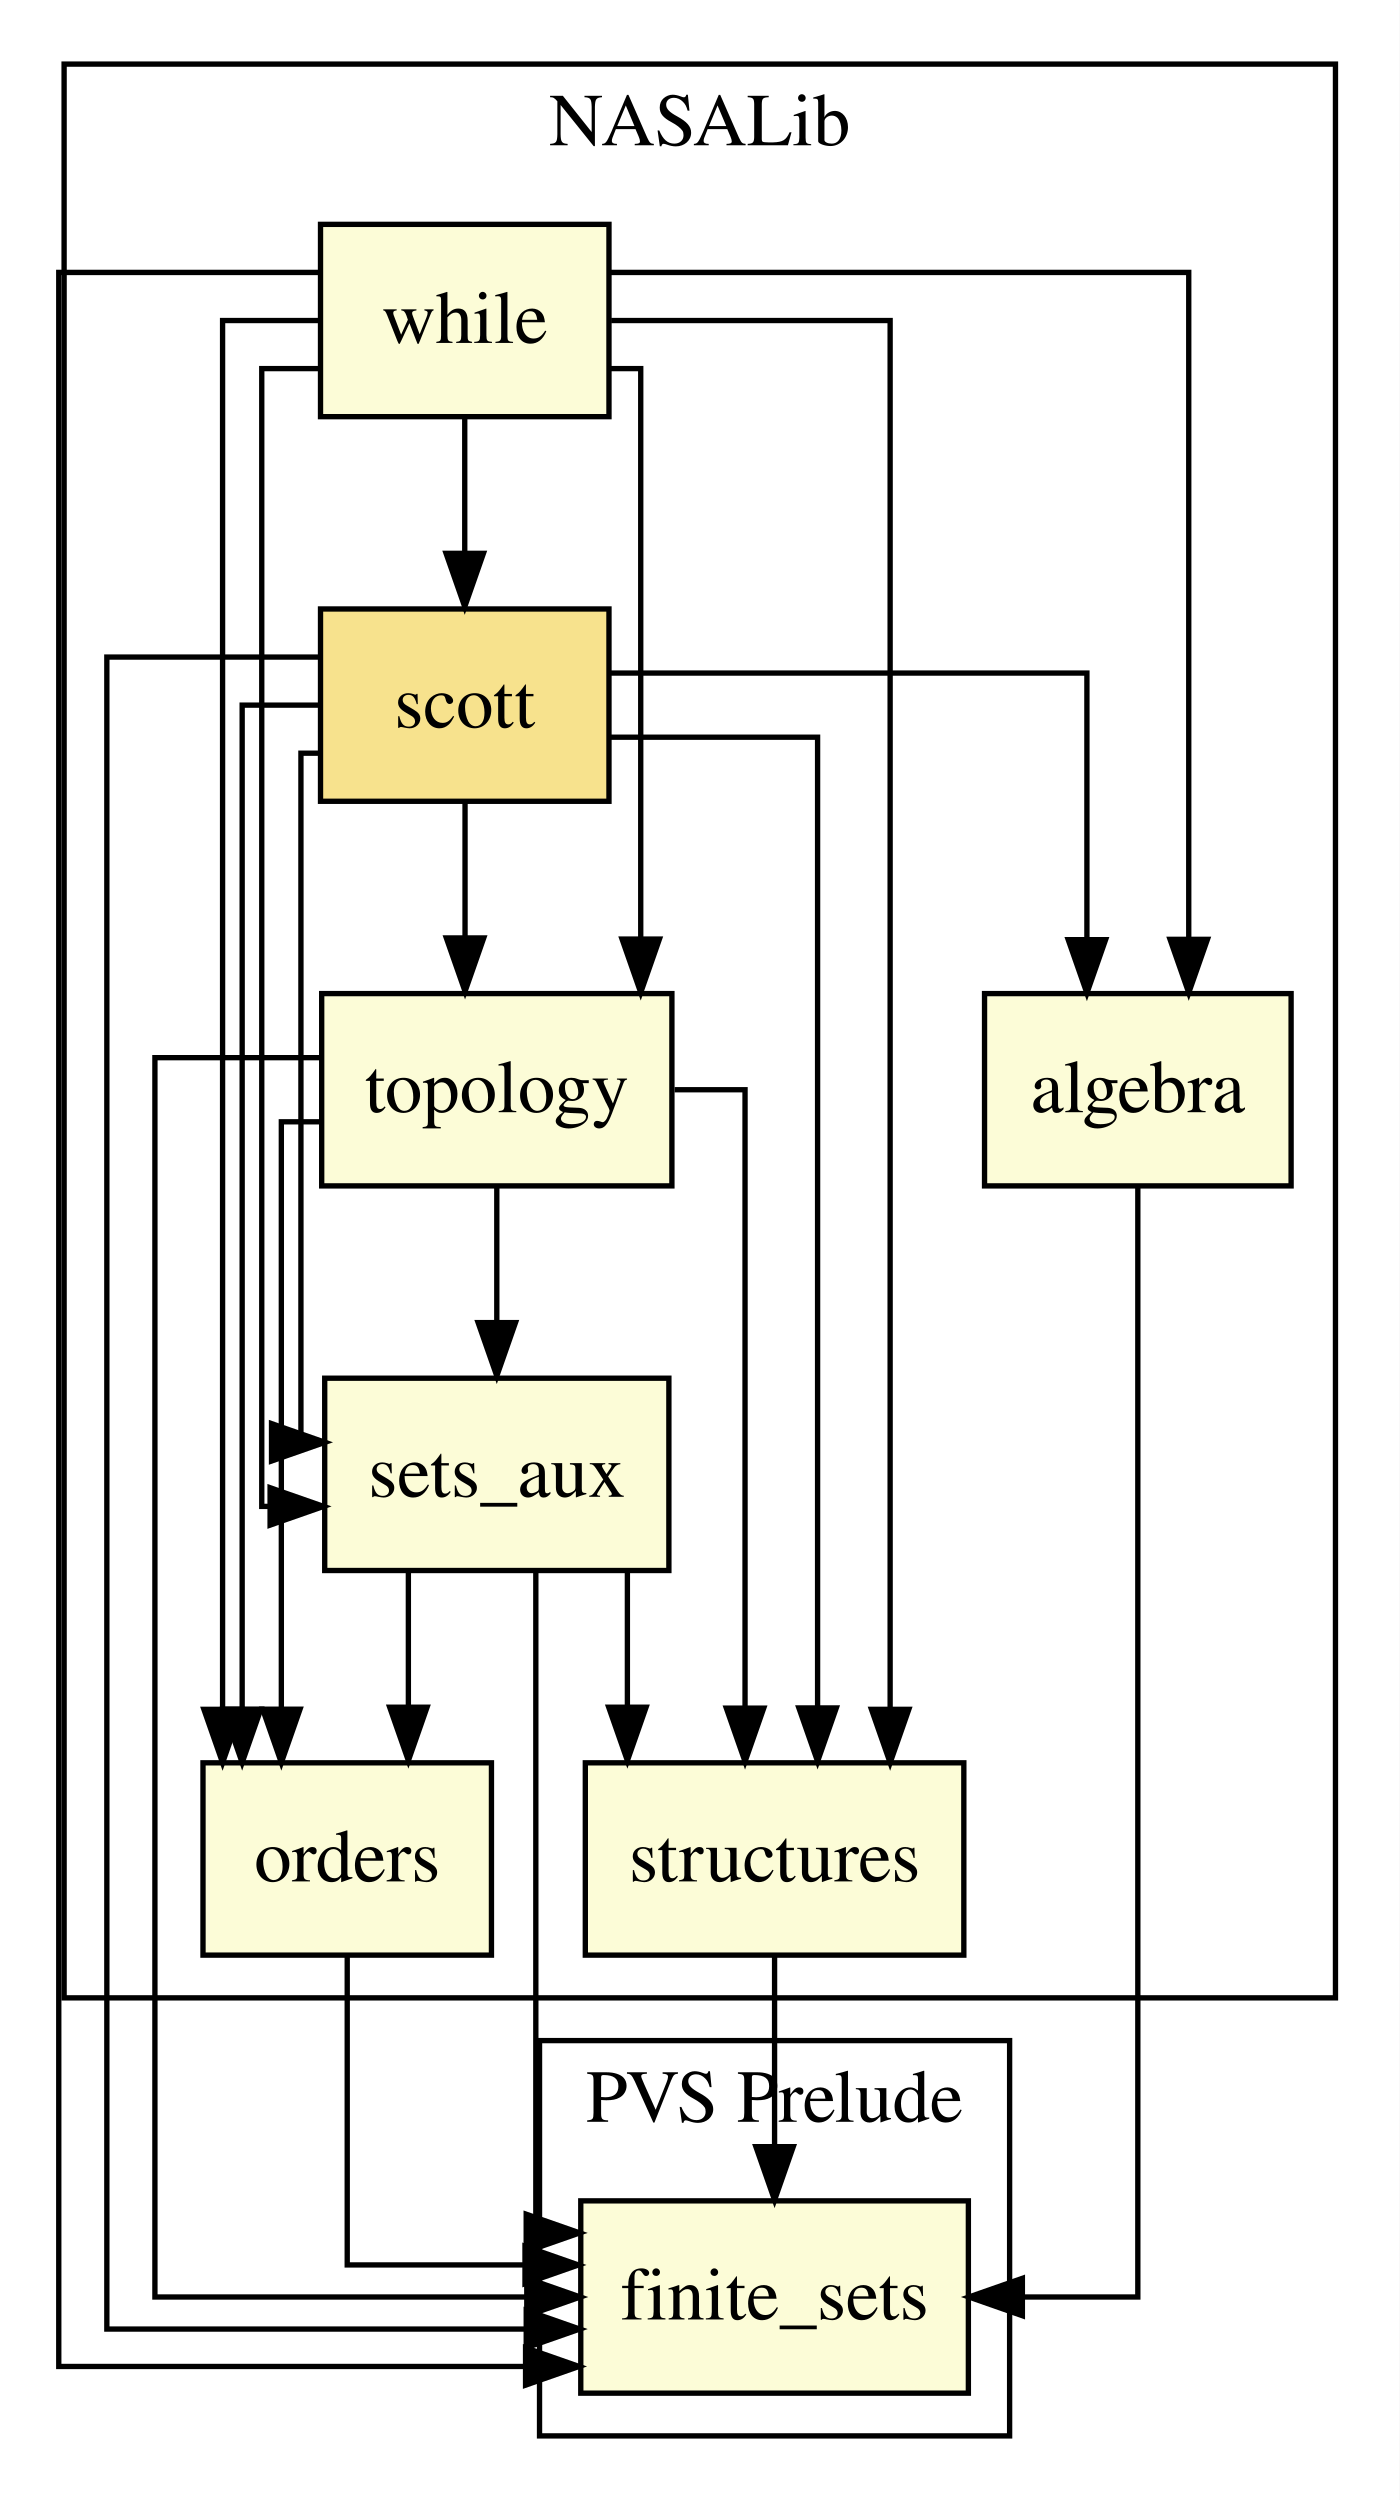
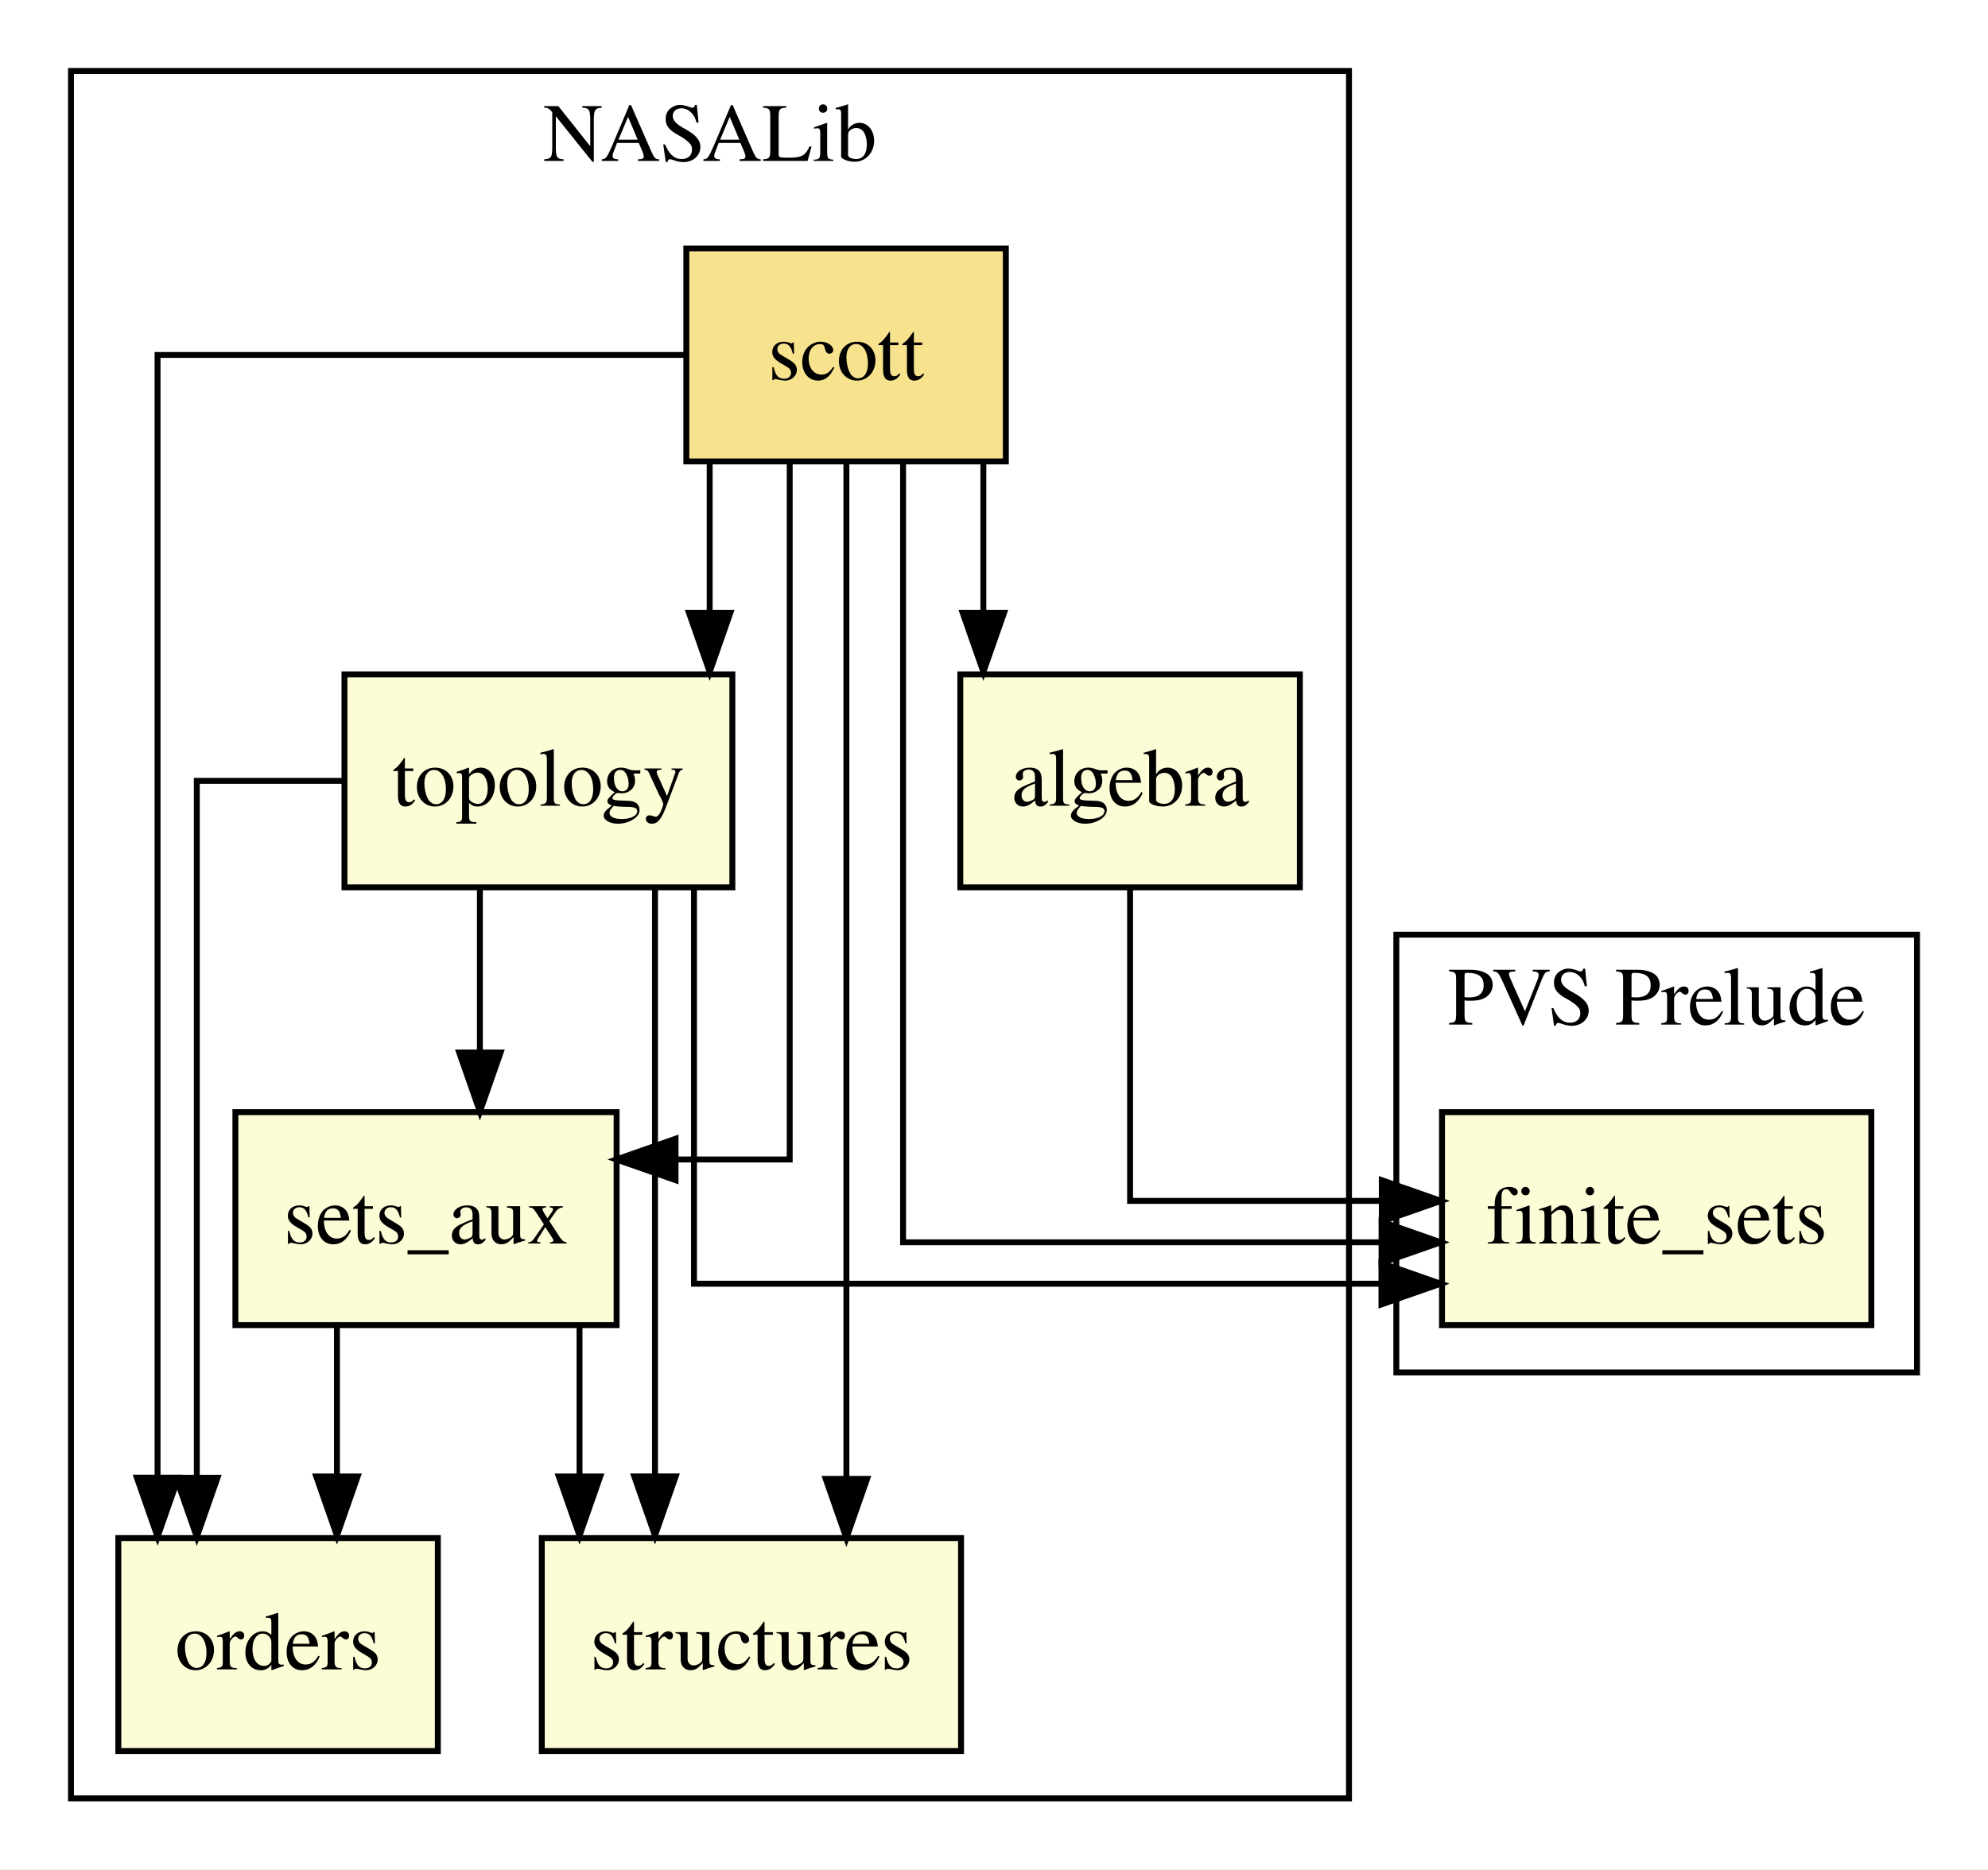
- <svg xmlns="http://www.w3.org/2000/svg" width="262pt" height="468pt" viewBox="0.00 0.00 262.00 468.00">
-   <g id="graph0" class="graph" transform="scale(1 1) rotate(0) translate(4 464)">
-     <polygon fill="#ffffff" stroke="transparent" points="-4,4 -4,-464 258,-464 258,4 -4,4" />
+ <svg xmlns="http://www.w3.org/2000/svg" width="336pt" height="316pt" viewBox="0.00 0.00 336.00 316.00">
+   <g id="graph0" class="graph" transform="scale(1 1) rotate(0) translate(4 312)">
+     <polygon fill="#ffffff" stroke="transparent" points="-4,4 -4,-312 332,-312 332,4 -4,4" />
    <g id="clust1" class="cluster">
-       <polygon fill="none" stroke="#000000" points="8,-90 8,-452 246,-452 246,-90 8,-90" />
-       <text text-anchor="middle" x="127" y="-436.8" font-family="Times,serif" font-size="14.00" fill="#000000">NASALib</text>
+       <polygon fill="none" stroke="#000000" points="8,-8 8,-300 224,-300 224,-8 8,-8" />
+       <text text-anchor="middle" x="116" y="-284.8" font-family="Times,serif" font-size="14.00" fill="#000000">NASALib</text>
    </g>
    <g id="clust2" class="cluster">
-       <polygon fill="none" stroke="#000000" points="97,-8 97,-82 185,-82 185,-8 97,-8" />
-       <text text-anchor="middle" x="141" y="-66.8" font-family="Times,serif" font-size="14.00" fill="#000000">PVS Prelude</text>
+       <polygon fill="none" stroke="#000000" points="232,-80 232,-154 320,-154 320,-80 232,-80" />
+       <text text-anchor="middle" x="276" y="-138.8" font-family="Times,serif" font-size="14.00" fill="#000000">PVS Prelude</text>
    </g>
    <g id="node1" class="node">
-       <polygon fill="#fcfcd7" stroke="#000000" points="237.694,-278 180.306,-278 180.306,-242 237.694,-242 237.694,-278" />
-       <text text-anchor="middle" x="209" y="-255.8" font-family="Times,serif" font-size="14.00" fill="#000000">algebra</text>
+       <polygon fill="#fcfcd7" stroke="#000000" points="215.694,-198 158.306,-198 158.306,-162 215.694,-162 215.694,-198" />
+       <text text-anchor="middle" x="187" y="-175.8" font-family="Times,serif" font-size="14.00" fill="#000000">algebra</text>
    </g>
-     <g id="node8" class="node">
-       <polygon fill="#fcfcd7" stroke="#000000" points="177.28,-52 104.72,-52 104.72,-16 177.28,-16 177.28,-52" />
-       <text text-anchor="middle" x="141" y="-29.8" font-family="Times,serif" font-size="14.00" fill="#000000">finite_sets</text>
+     <g id="node7" class="node">
+       <polygon fill="#fcfcd7" stroke="#000000" points="312.28,-124 239.72,-124 239.72,-88 312.28,-88 312.28,-124" />
+       <text text-anchor="middle" x="276" y="-101.8" font-family="Times,serif" font-size="14.00" fill="#000000">finite_sets</text>
    </g>
    <g id="edge1" class="edge">
-       <path fill="none" stroke="#000000" d="M209,-241.887C209,-188.259 209,-34 209,-34 209,-34 187.389,-34 187.389,-34" />
-       <polygon fill="#000000" stroke="#000000" points="187.389,-30.5 177.389,-34 187.389,-37.5 187.389,-30.5" />
+       <path fill="none" stroke="#000000" d="M187,-161.716C187,-140.679 187,-109 187,-109 187,-109 229.543,-109 229.543,-109" />
+       <polygon fill="#000000" stroke="#000000" points="229.543,-112.5 239.543,-109 229.543,-105.5 229.543,-112.5" />
    </g>
    <g id="node2" class="node">
-       <polygon fill="#fcfcd7" stroke="#000000" points="88,-134 34,-134 34,-98 88,-98 88,-134" />
-       <text text-anchor="middle" x="61" y="-111.8" font-family="Times,serif" font-size="14.00" fill="#000000">orders</text>
+       <polygon fill="#fcfcd7" stroke="#000000" points="70,-52 16,-52 16,-16 70,-16 70,-52" />
+       <text text-anchor="middle" x="43" y="-29.8" font-family="Times,serif" font-size="14.00" fill="#000000">orders</text>
+     </g>
+     <g id="node3" class="node">
+       <polygon fill="#f7e28d" stroke="#000000" points="166,-270 112,-270 112,-234 166,-234 166,-270" />
+       <text text-anchor="middle" x="139" y="-247.8" font-family="Times,serif" font-size="14.00" fill="#000000">scott</text>
    </g>
    <g id="edge2" class="edge">
-       <path fill="none" stroke="#000000" d="M61,-97.989C61,-75.515 61,-40 61,-40 61,-40 94.278,-40 94.278,-40" />
-       <polygon fill="#000000" stroke="#000000" points="94.278,-43.5 104.278,-40 94.278,-36.5 94.278,-43.5" />
-     </g>
-     <g id="node3" class="node">
-       <polygon fill="#f7e28d" stroke="#000000" points="110,-350 56,-350 56,-314 110,-314 110,-350" />
-       <text text-anchor="middle" x="83" y="-327.8" font-family="Times,serif" font-size="14.00" fill="#000000">scott</text>
+       <path fill="none" stroke="#000000" d="M162.202,-233.831C162.202,-233.831 162.202,-208.413 162.202,-208.413" />
+       <polygon fill="#000000" stroke="#000000" points="165.702,-208.413 162.202,-198.413 158.702,-208.413 165.702,-208.413" />
    </g>
    <g id="edge3" class="edge">
-       <path fill="none" stroke="#000000" d="M110.013,-338C144.419,-338 199.468,-338 199.468,-338 199.468,-338 199.468,-288.091 199.468,-288.091" />
-       <polygon fill="#000000" stroke="#000000" points="202.968,-288.091 199.468,-278.091 195.968,-288.091 202.968,-288.091" />
+       <path fill="none" stroke="#000000" d="M111.717,-252C77.322,-252 22.631,-252 22.631,-252 22.631,-252 22.631,-62.212 22.631,-62.212" />
+       <polygon fill="#000000" stroke="#000000" points="26.131,-62.212 22.631,-52.212 19.131,-62.212 26.131,-62.212" />
+     </g>
+     <g id="node4" class="node">
+       <polygon fill="#fcfcd7" stroke="#000000" points="100.214,-124 35.786,-124 35.786,-88 100.214,-88 100.214,-124" />
+       <text text-anchor="middle" x="68" y="-101.8" font-family="Times,serif" font-size="14.00" fill="#000000">sets_aux</text>
    </g>
    <g id="edge4" class="edge">
-       <path fill="none" stroke="#000000" d="M55.906,-332C47.948,-332 41.333,-332 41.333,-332 41.333,-332 41.333,-144.044 41.333,-144.044" />
-       <polygon fill="#000000" stroke="#000000" points="44.833,-144.044 41.333,-134.044 37.833,-144.045 44.833,-144.044" />
+       <path fill="none" stroke="#000000" d="M129.471,-233.94C129.471,-196.946 129.471,-116 129.471,-116 129.471,-116 110.176,-116 110.176,-116" />
+       <polygon fill="#000000" stroke="#000000" points="110.176,-112.5 100.176,-116 110.176,-119.5 110.176,-112.5" />
    </g>
-     <g id="node4" class="node">
-       <polygon fill="#fcfcd7" stroke="#000000" points="121.214,-206 56.786,-206 56.786,-170 121.214,-170 121.214,-206" />
-       <text text-anchor="middle" x="89" y="-183.8" font-family="Times,serif" font-size="14.00" fill="#000000">sets_aux</text>
+     <g id="node5" class="node">
+       <polygon fill="#fcfcd7" stroke="#000000" points="158.429,-52 87.571,-52 87.571,-16 158.429,-16 158.429,-52" />
+       <text text-anchor="middle" x="123" y="-29.8" font-family="Times,serif" font-size="14.00" fill="#000000">structures</text>
    </g>
    <g id="edge5" class="edge">
-       <path fill="none" stroke="#000000" d="M55.615,-323C53.599,-323 52.333,-323 52.333,-323 52.333,-323 52.333,-194 52.333,-194 52.333,-194 52.783,-194 52.783,-194" />
-       <polygon fill="#000000" stroke="#000000" points="46.83,-197.5 56.829,-194 46.829,-190.5 46.83,-197.5" />
+       <path fill="none" stroke="#000000" d="M139.052,-233.788C139.052,-233.788 139.052,-62.006 139.052,-62.006" />
+       <polygon fill="#000000" stroke="#000000" points="142.552,-62.006 139.052,-52.006 135.552,-62.007 142.552,-62.006" />
    </g>
-     <g id="node5" class="node">
-       <polygon fill="#fcfcd7" stroke="#000000" points="176.429,-134 105.571,-134 105.571,-98 176.429,-98 176.429,-134" />
-       <text text-anchor="middle" x="141" y="-111.8" font-family="Times,serif" font-size="14.00" fill="#000000">structures</text>
+     <g id="node6" class="node">
+       <polygon fill="#fcfcd7" stroke="#000000" points="119.78,-198 54.22,-198 54.22,-162 119.78,-162 119.78,-198" />
+       <text text-anchor="middle" x="87" y="-175.8" font-family="Times,serif" font-size="14.00" fill="#000000">topology</text>
    </g>
    <g id="edge6" class="edge">
-       <path fill="none" stroke="#000000" d="M110.247,-326C128.442,-326 149.052,-326 149.052,-326 149.052,-326 149.052,-144.269 149.052,-144.269" />
-       <polygon fill="#000000" stroke="#000000" points="152.552,-144.269 149.052,-134.269 145.552,-144.269 152.552,-144.269" />
-     </g>
-     <g id="node6" class="node">
-       <polygon fill="#fcfcd7" stroke="#000000" points="121.78,-278 56.22,-278 56.22,-242 121.78,-242 121.78,-278" />
-       <text text-anchor="middle" x="89" y="-255.8" font-family="Times,serif" font-size="14.00" fill="#000000">topology</text>
+       <path fill="none" stroke="#000000" d="M115.945,-233.831C115.945,-233.831 115.945,-208.413 115.945,-208.413" />
+       <polygon fill="#000000" stroke="#000000" points="119.445,-208.413 115.945,-198.413 112.445,-208.413 119.445,-208.413" />
    </g>
    <g id="edge7" class="edge">
-       <path fill="none" stroke="#000000" d="M83.055,-313.831C83.055,-313.831 83.055,-288.413 83.055,-288.413" />
-       <polygon fill="#000000" stroke="#000000" points="86.555,-288.413 83.055,-278.413 79.555,-288.413 86.555,-288.413" />
+       <path fill="none" stroke="#000000" d="M148.633,-233.906C148.633,-194.011 148.633,-102 148.633,-102 148.633,-102 229.502,-102 229.502,-102" />
+       <polygon fill="#000000" stroke="#000000" points="229.502,-105.5 239.502,-102 229.502,-98.5 229.502,-105.5" />
    </g>
    <g id="edge8" class="edge">
-       <path fill="none" stroke="#000000" d="M55.748,-341C37.199,-341 16,-341 16,-341 16,-341 16,-28 16,-28 16,-28 94.509,-28 94.509,-28" />
-       <polygon fill="#000000" stroke="#000000" points="94.509,-31.5 104.509,-28 94.509,-24.5 94.509,-31.5" />
+       <path fill="none" stroke="#000000" d="M52.947,-87.831C52.947,-87.831 52.947,-62.413 52.947,-62.413" />
+       <polygon fill="#000000" stroke="#000000" points="56.447,-62.413 52.947,-52.413 49.447,-62.413 56.447,-62.413" />
    </g>
    <g id="edge9" class="edge">
-       <path fill="none" stroke="#000000" d="M72.447,-169.831C72.447,-169.831 72.447,-144.413 72.447,-144.413" />
-       <polygon fill="#000000" stroke="#000000" points="75.947,-144.413 72.447,-134.413 68.947,-144.413 75.947,-144.413" />
+       <path fill="none" stroke="#000000" d="M93.947,-87.831C93.947,-87.831 93.947,-62.413 93.947,-62.413" />
+       <polygon fill="#000000" stroke="#000000" points="97.447,-62.413 93.947,-52.413 90.447,-62.413 97.447,-62.413" />
    </g>
    <g id="edge10" class="edge">
-       <path fill="none" stroke="#000000" d="M113.447,-169.831C113.447,-169.831 113.447,-144.413 113.447,-144.413" />
-       <polygon fill="#000000" stroke="#000000" points="116.947,-144.413 113.447,-134.413 109.947,-144.413 116.947,-144.413" />
+       <path fill="none" stroke="#000000" d="M54.083,-180C41.117,-180 29.262,-180 29.262,-180 29.262,-180 29.262,-62.196 29.262,-62.196" />
+       <polygon fill="#000000" stroke="#000000" points="32.762,-62.196 29.262,-52.196 25.762,-62.196 32.762,-62.196" />
    </g>
    <g id="edge11" class="edge">
-       <path fill="none" stroke="#000000" d="M96.305,-169.727C96.305,-131.375 96.305,-46 96.305,-46 96.305,-46 97.125,-46 97.125,-46" />
-       <polygon fill="#000000" stroke="#000000" points="94.503,-49.5 104.503,-46 94.503,-42.5 94.503,-49.5" />
+       <path fill="none" stroke="#000000" d="M77.109,-161.708C77.109,-161.708 77.109,-134.082 77.109,-134.082" />
+       <polygon fill="#000000" stroke="#000000" points="80.609,-134.082 77.109,-124.082 73.609,-134.082 80.609,-134.082" />
    </g>
    <g id="edge12" class="edge">
-       <path fill="none" stroke="#000000" d="M141,-97.802C141,-97.802 141,-62.148 141,-62.148" />
-       <polygon fill="#000000" stroke="#000000" points="144.5,-62.148 141,-52.148 137.5,-62.148 144.5,-62.148" />
+       <path fill="none" stroke="#000000" d="M106.701,-161.804C106.701,-161.804 106.701,-62.425 106.701,-62.425" />
+       <polygon fill="#000000" stroke="#000000" points="110.201,-62.425 106.701,-52.425 103.201,-62.425 110.201,-62.425" />
    </g>
    <g id="edge13" class="edge">
-       <path fill="none" stroke="#000000" d="M56.064,-254C51.682,-254 48.667,-254 48.667,-254 48.667,-254 48.667,-144.041 48.667,-144.041" />
-       <polygon fill="#000000" stroke="#000000" points="52.167,-144.041 48.667,-134.041 45.167,-144.041 52.167,-144.041" />
-     </g>
-     <g id="edge14" class="edge">
-       <path fill="none" stroke="#000000" d="M89,-241.831C89,-241.831 89,-216.413 89,-216.413" />
-       <polygon fill="#000000" stroke="#000000" points="92.5,-216.413 89,-206.413 85.5,-216.413 92.5,-216.413" />
-     </g>
-     <g id="edge15" class="edge">
-       <path fill="none" stroke="#000000" d="M122.278,-260C129.727,-260 135.471,-260 135.471,-260 135.471,-260 135.471,-144.238 135.471,-144.238" />
-       <polygon fill="#000000" stroke="#000000" points="138.971,-144.238 135.471,-134.238 131.971,-144.238 138.971,-144.238" />
-     </g>
-     <g id="edge16" class="edge">
-       <path fill="none" stroke="#000000" d="M55.875,-266C40.259,-266 25,-266 25,-266 25,-266 25,-34 25,-34 25,-34 94.615,-34 94.615,-34" />
-       <polygon fill="#000000" stroke="#000000" points="94.615,-37.5 104.615,-34 94.615,-30.5 94.615,-37.5" />
-     </g>
-     <g id="node7" class="node">
-       <polygon fill="#fcfcd7" stroke="#000000" points="110,-422 56,-422 56,-386 110,-386 110,-422" />
-       <text text-anchor="middle" x="83" y="-399.8" font-family="Times,serif" font-size="14.00" fill="#000000">while</text>
-     </g>
-     <g id="edge17" class="edge">
-       <path fill="none" stroke="#000000" d="M110.101,-413C149.653,-413 218.532,-413 218.532,-413 218.532,-413 218.532,-288.152 218.532,-288.152" />
-       <polygon fill="#000000" stroke="#000000" points="222.032,-288.152 218.532,-278.152 215.032,-288.152 222.032,-288.152" />
-     </g>
-     <g id="edge18" class="edge">
-       <path fill="none" stroke="#000000" d="M55.844,-404C46.19,-404 37.667,-404 37.667,-404 37.667,-404 37.667,-144.016 37.667,-144.016" />
-       <polygon fill="#000000" stroke="#000000" points="41.167,-144.016 37.667,-134.016 34.167,-144.016 41.167,-144.016" />
-     </g>
-     <g id="edge19" class="edge">
-       <path fill="none" stroke="#000000" d="M83,-385.831C83,-385.831 83,-360.413 83,-360.413" />
-       <polygon fill="#000000" stroke="#000000" points="86.5,-360.413 83,-350.413 79.5,-360.413 86.5,-360.413" />
-     </g>
-     <g id="edge20" class="edge">
-       <path fill="none" stroke="#000000" d="M55.788,-395C49.697,-395 45,-395 45,-395 45,-395 45,-182 45,-182 45,-182 46.56,-182 46.56,-182" />
-       <polygon fill="#000000" stroke="#000000" points="46.56,-185.5 56.56,-182 46.56,-178.5 46.56,-185.5" />
-     </g>
-     <g id="edge21" class="edge">
-       <path fill="none" stroke="#000000" d="M110.405,-404C133.44,-404 162.633,-404 162.633,-404 162.633,-404 162.633,-144.016 162.633,-144.016" />
-       <polygon fill="#000000" stroke="#000000" points="166.133,-144.016 162.633,-134.016 159.133,-144.016 166.133,-144.016" />
-     </g>
-     <g id="edge22" class="edge">
-       <path fill="none" stroke="#000000" d="M110.206,-395C113.62,-395 115.945,-395 115.945,-395 115.945,-395 115.945,-288.207 115.945,-288.207" />
-       <polygon fill="#000000" stroke="#000000" points="119.445,-288.207 115.945,-278.207 112.445,-288.207 119.445,-288.207" />
-     </g>
-     <g id="edge23" class="edge">
-       <path fill="none" stroke="#000000" d="M55.991,-413C34.147,-413 7,-413 7,-413 7,-413 7,-21 7,-21 7,-21 94.384,-21 94.384,-21" />
-       <polygon fill="#000000" stroke="#000000" points="94.384,-24.5 104.384,-21 94.384,-17.5 94.384,-24.5" />
+       <path fill="none" stroke="#000000" d="M113.295,-161.974C113.295,-137.023 113.295,-95 113.295,-95 113.295,-95 229.486,-95 229.486,-95" />
+       <polygon fill="#000000" stroke="#000000" points="229.486,-98.5 239.486,-95 229.486,-91.5 229.486,-98.5" />
    </g>
  </g>
</svg>
